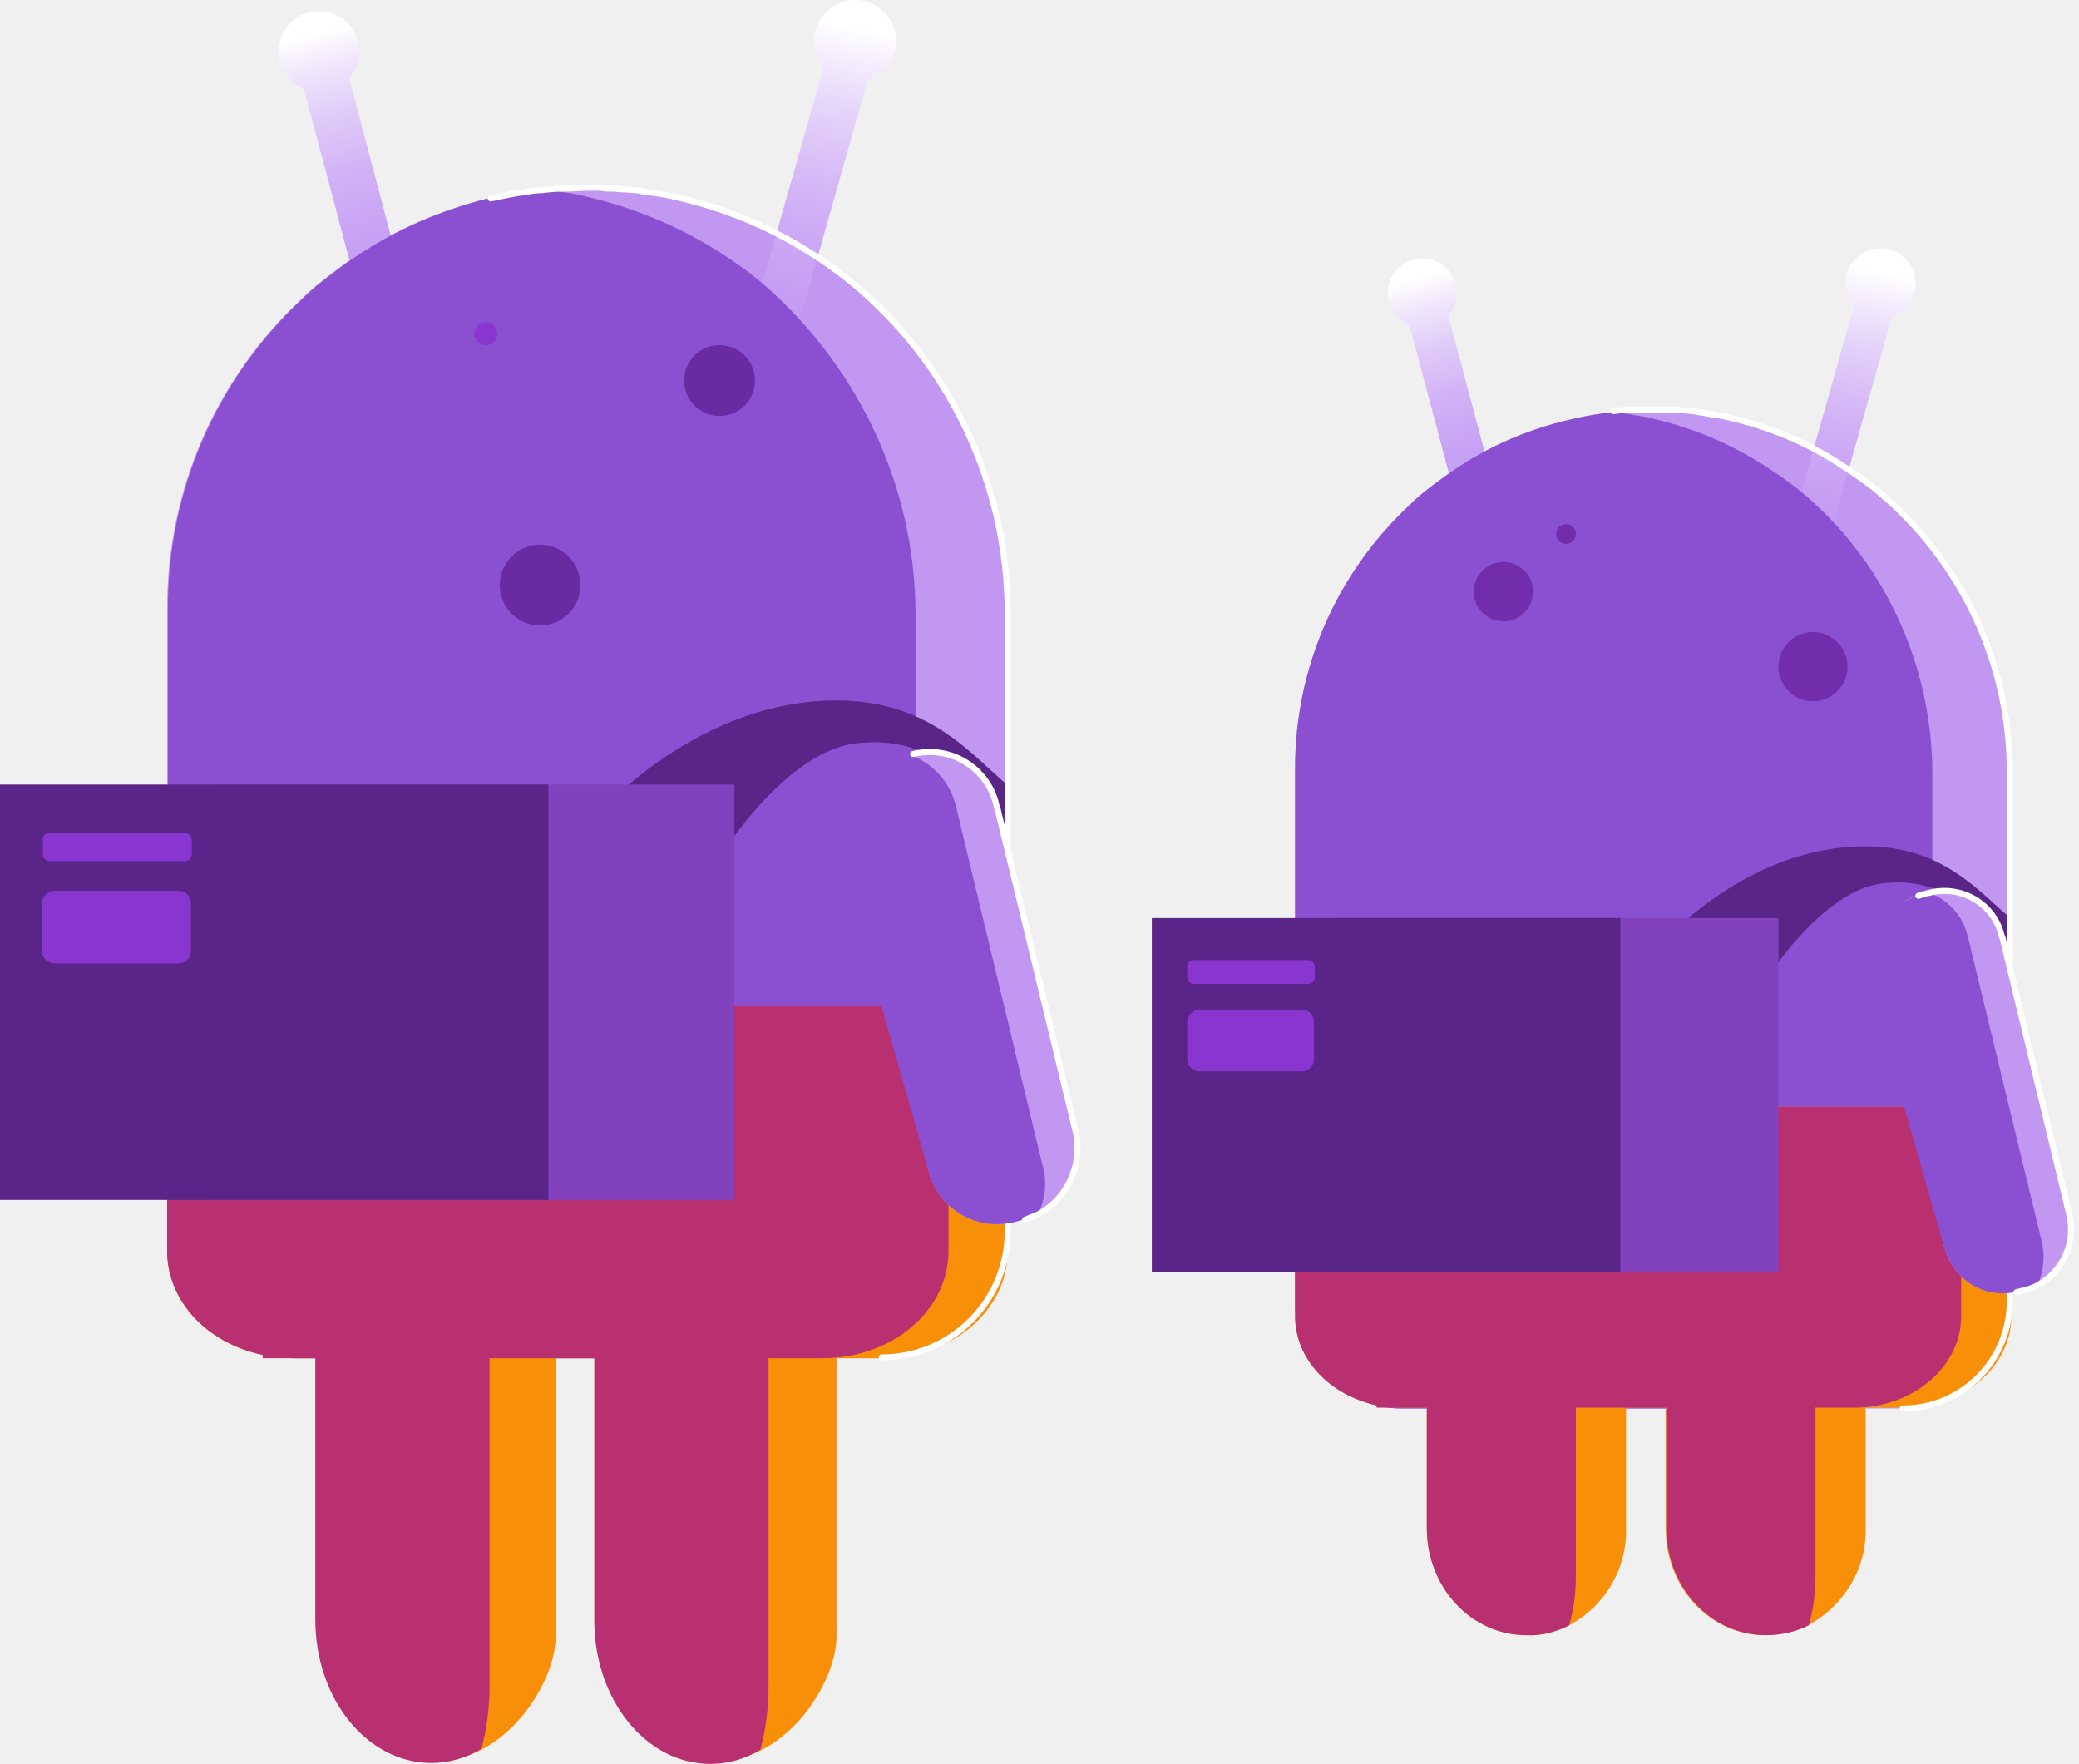
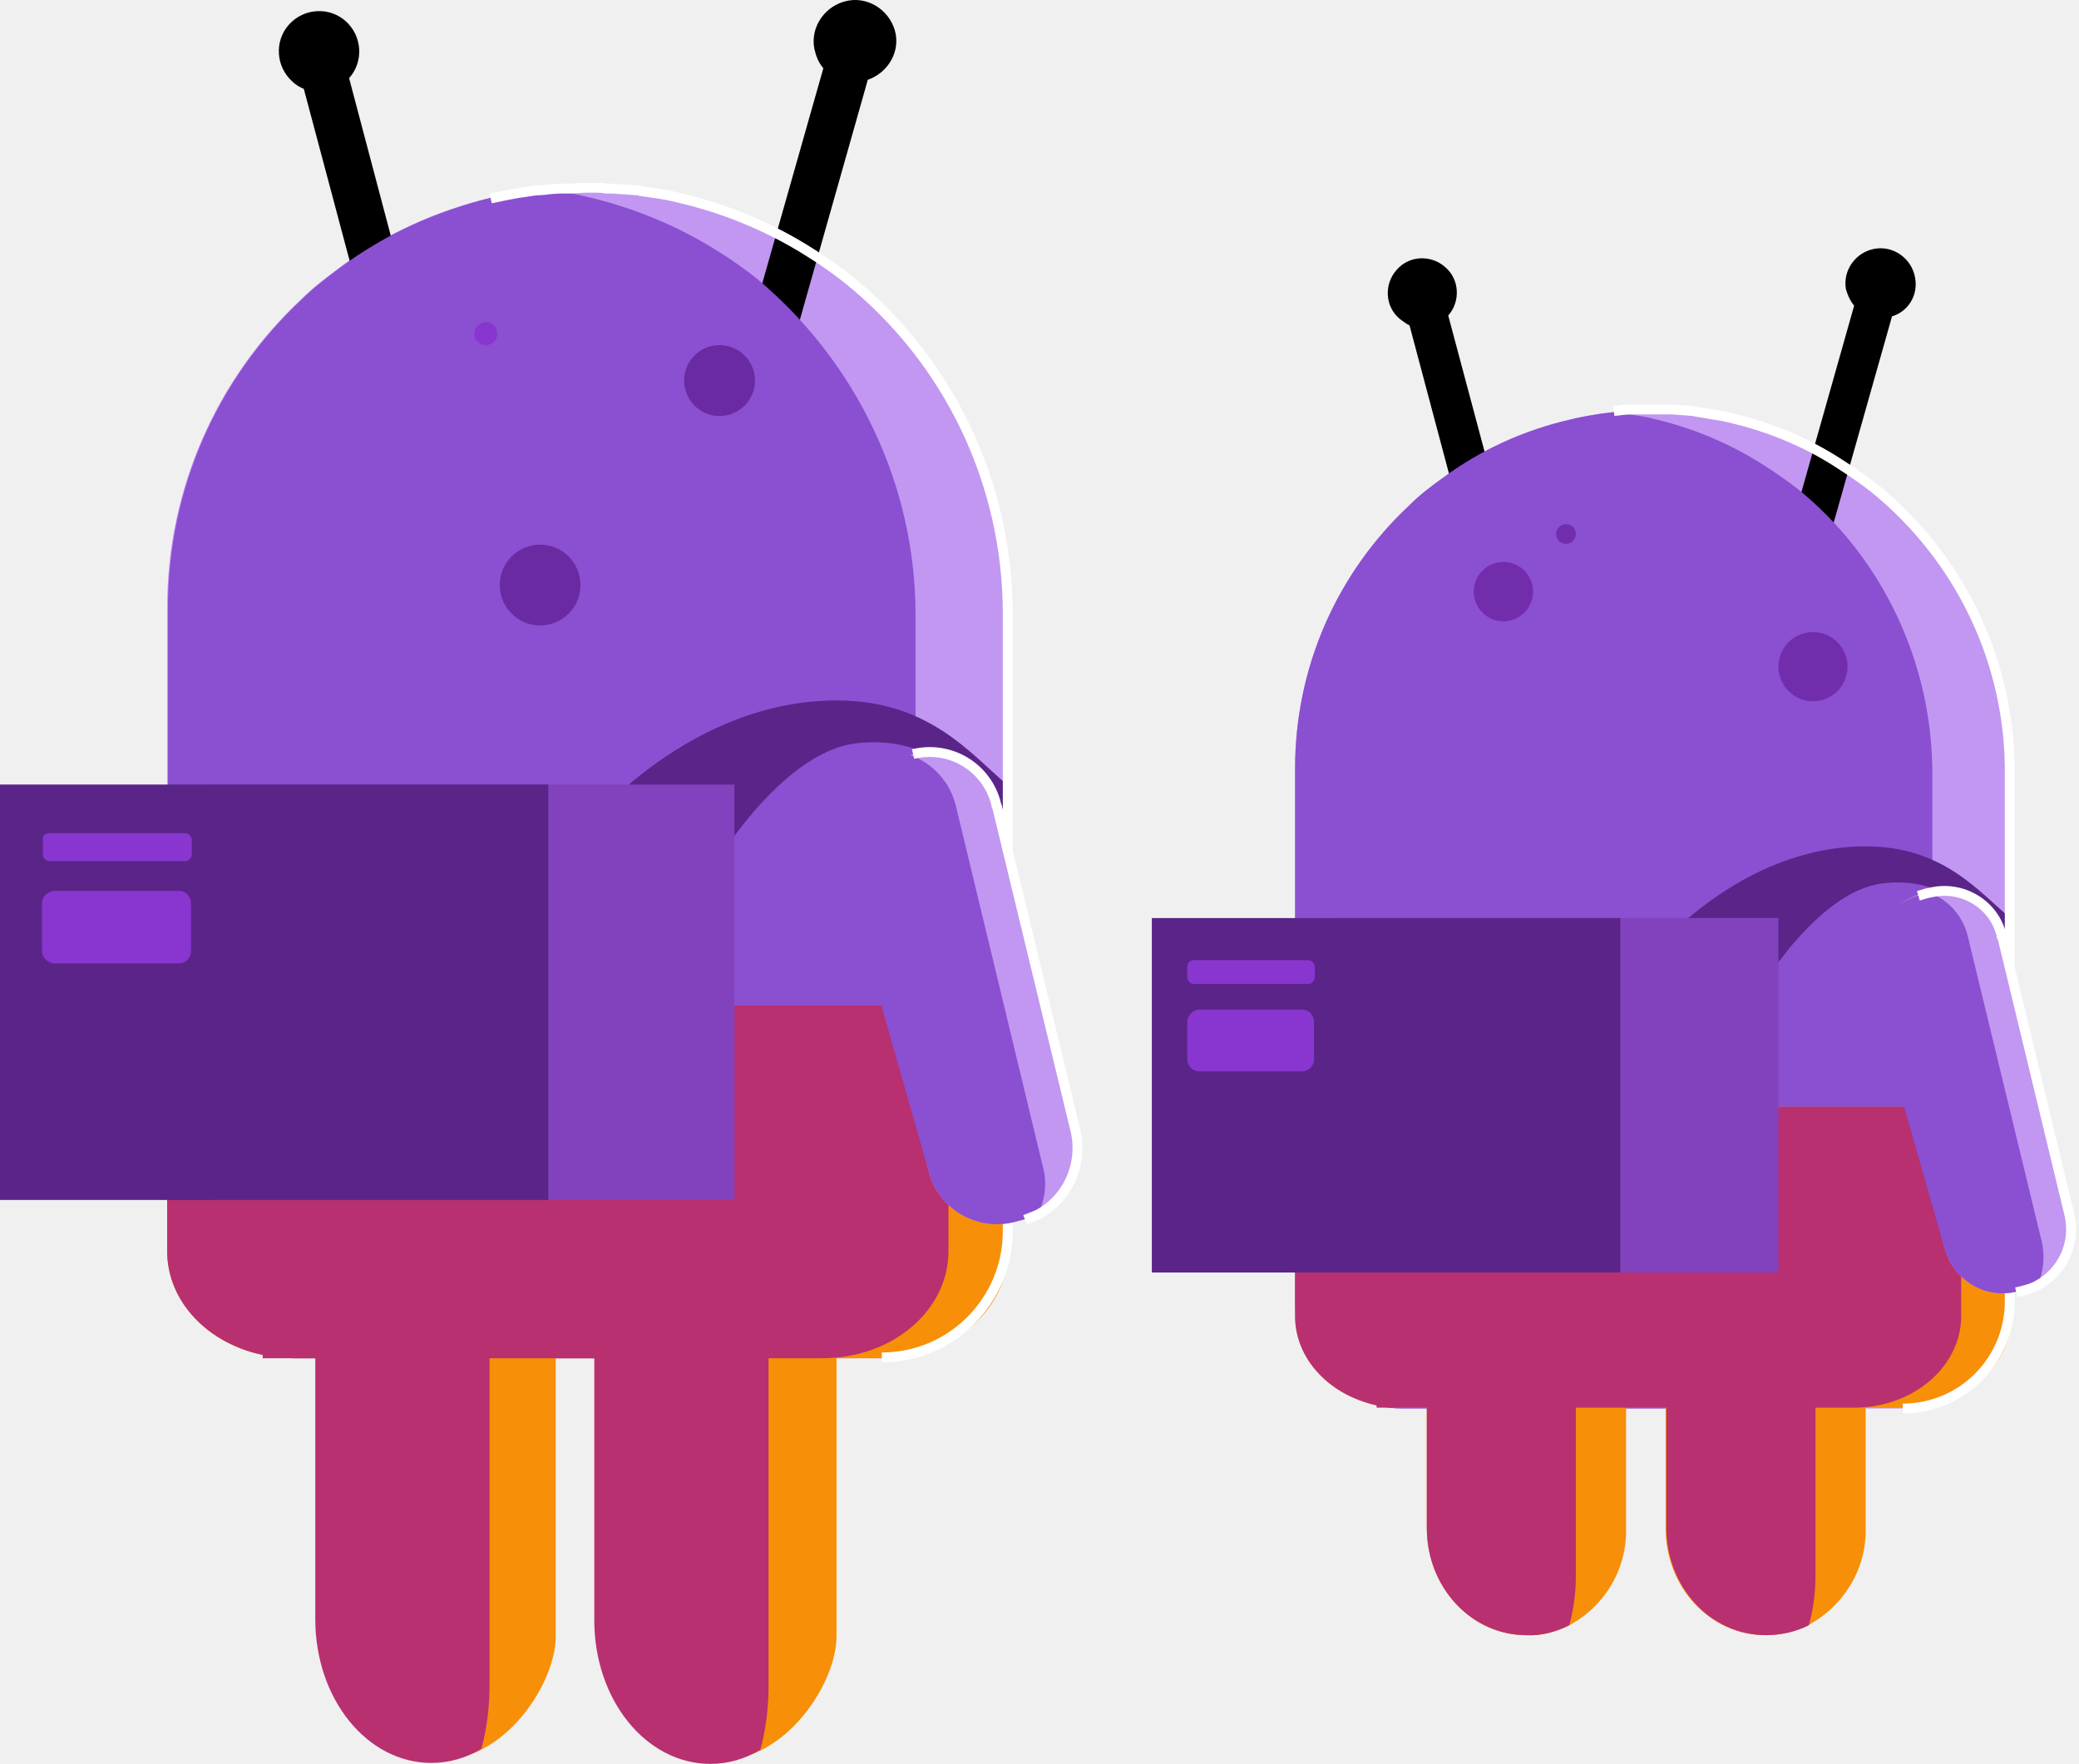
<svg xmlns="http://www.w3.org/2000/svg" width="211" height="179" viewBox="0 0 211 179" fill="none">
  <path d="M102.279 62.384V125.036C102.279 132.062 96.597 137.834 89.495 137.834H29.749C22.73 137.834 16.964 132.146 16.964 125.036V61.631C16.964 49.753 21.894 38.46 30.584 30.347C31.754 29.176 33.092 28.172 34.428 27.169C39.024 23.739 44.288 21.396 49.803 20.058C50.973 19.807 52.143 19.556 53.396 19.389C53.897 19.305 54.399 19.222 54.9 19.222C55.653 19.138 56.404 19.054 57.073 19.054H57.658C58.326 19.054 58.995 18.971 59.664 18.971H60.415C60.834 18.971 61.168 18.971 61.502 19.054H62.003C62.421 19.054 62.923 19.138 63.34 19.138C63.758 19.138 64.092 19.222 64.51 19.222C64.677 19.222 64.844 19.222 65.011 19.305L66.766 19.556C67.351 19.64 68.186 19.807 68.855 19.974C73.534 21.062 78.047 22.902 82.142 25.496C83.503 26.339 84.814 27.261 86.069 28.256C96.347 36.704 102.279 49.168 102.279 62.384Z" fill="#C197F2" />
  <path d="M43.286 37.624L35.43 7.93C36.934 6.257 36.766 3.663 35.096 2.158C33.425 0.652 30.834 0.819 29.33 2.492C27.826 4.165 27.993 6.759 29.663 8.265C29.998 8.599 30.417 8.85 30.834 9.017L38.772 38.795L43.284 37.624H43.286Z" fill="url(#paint0_linear_18_580)" />
  <path d="M90.915 3.496C90.497 1.238 88.325 -0.352 86.068 0.067C83.812 0.485 82.225 2.66 82.642 4.919C82.809 5.672 83.06 6.341 83.561 6.926L74.537 38.711L79.049 39.966L88.074 8.097C89.996 7.428 91.249 5.504 90.915 3.496Z" fill="url(#paint1_linear_18_580)" />
  <path d="M35.763 37.206C36.06 37.206 36.353 37.148 36.627 37.035C36.9 36.921 37.149 36.755 37.359 36.545C37.568 36.336 37.734 36.087 37.848 35.813C37.961 35.539 38.02 35.245 38.02 34.949C38.02 34.652 37.961 34.358 37.848 34.084C37.735 33.81 37.569 33.561 37.359 33.352C37.15 33.142 36.901 32.976 36.627 32.862C36.354 32.748 36.06 32.69 35.764 32.69C35.166 32.69 34.592 32.928 34.169 33.351C33.746 33.775 33.508 34.349 33.508 34.948C33.508 35.547 33.746 36.121 34.169 36.545C34.592 36.968 35.165 37.206 35.763 37.206ZM42.949 30.263C43.158 30.263 43.364 30.222 43.557 30.142C43.749 30.062 43.925 29.945 44.072 29.798C44.219 29.65 44.336 29.475 44.416 29.282C44.496 29.09 44.537 28.883 44.537 28.674C44.537 28.466 44.496 28.259 44.417 28.066C44.337 27.873 44.22 27.698 44.073 27.551C43.925 27.403 43.75 27.286 43.558 27.206C43.365 27.126 43.159 27.085 42.95 27.085C42.529 27.085 42.125 27.252 41.828 27.55C41.53 27.848 41.363 28.252 41.363 28.674C41.363 29.095 41.53 29.5 41.828 29.798C42.125 30.096 42.529 30.263 42.95 30.263H42.949Z" fill="white" />
  <path d="M204.139 78.528V132.062C204.139 138.085 199.293 142.936 193.276 142.936H142.304C140.876 142.939 139.463 142.66 138.143 142.114C136.824 141.569 135.626 140.768 134.617 139.758C133.607 138.747 132.807 137.547 132.262 136.227C131.717 134.906 131.438 133.491 131.441 132.062V77.943C131.441 67.821 135.619 58.201 143.056 51.259C144.059 50.255 145.145 49.419 146.315 48.582C150.242 45.655 154.671 43.647 159.434 42.56C160.437 42.309 161.439 42.142 162.526 41.974L163.863 41.807C164.448 41.723 165.116 41.64 165.701 41.64H169.796C170.213 41.64 170.548 41.723 170.965 41.723L171.968 41.807L172.386 41.891L173.89 42.142C174.391 42.225 175.06 42.309 175.645 42.476C179.656 43.396 183.499 44.986 186.925 47.244C188.072 47.977 189.187 48.758 190.268 49.586C199.042 56.612 204.139 67.236 204.139 78.528Z" fill="#C197F2" />
  <path d="M153.752 57.365L146.983 32.02C148.237 30.598 148.153 28.34 146.649 27.085C145.229 25.831 142.973 25.914 141.719 27.42C140.466 28.842 140.549 31.1 142.054 32.355C142.388 32.606 142.722 32.857 143.056 33.024L149.824 58.452L153.752 57.365Z" fill="url(#paint2_linear_18_580)" />
  <path d="M194.363 28.172C194.028 26.249 192.19 24.91 190.268 25.245C188.346 25.58 187.009 27.42 187.344 29.343C187.51 29.929 187.761 30.514 188.179 31.016L180.491 58.201L184.335 59.289L192.023 32.104C193.694 31.602 194.696 29.929 194.363 28.172Z" fill="url(#paint3_linear_18_580)" />
  <path d="M147.318 57.03C147.57 57.03 147.82 56.981 148.053 56.884C148.286 56.788 148.498 56.646 148.676 56.467C148.855 56.289 148.996 56.077 149.093 55.844C149.19 55.61 149.239 55.36 149.239 55.108C149.24 54.855 149.19 54.605 149.093 54.372C148.997 54.138 148.855 53.926 148.677 53.748C148.499 53.569 148.287 53.427 148.054 53.331C147.821 53.234 147.571 53.184 147.319 53.184C146.809 53.184 146.32 53.386 145.96 53.747C145.6 54.108 145.397 54.597 145.397 55.107C145.397 55.617 145.599 56.106 145.959 56.467C146.32 56.828 146.808 57.03 147.318 57.03ZM153.499 51.008C153.854 51.008 154.194 50.867 154.444 50.616C154.695 50.365 154.836 50.025 154.836 49.67C154.836 49.315 154.695 48.975 154.444 48.724C154.194 48.473 153.854 48.332 153.499 48.332C153.145 48.332 152.805 48.473 152.554 48.724C152.303 48.975 152.162 49.315 152.162 49.67C152.162 50.025 152.303 50.365 152.554 50.616C152.805 50.867 153.145 51.008 153.499 51.008Z" fill="white" />
  <path d="M92.918 62.384V125.036C92.918 132.062 87.237 137.834 80.134 137.834H29.831C22.811 137.834 17.046 132.146 17.046 125.036V61.631C17.046 49.753 21.975 38.461 30.666 30.347C31.836 29.176 33.173 28.173 34.51 27.169C39.105 23.739 44.37 21.397 49.885 20.058C51.054 19.807 52.225 19.556 53.479 19.389C53.98 19.305 54.48 19.222 54.982 19.222H55.233C55.4 19.222 55.567 19.222 55.734 19.305L57.489 19.556C58.241 19.64 58.91 19.807 59.578 19.974C64.257 21.062 68.769 22.903 72.864 25.496C74.226 26.339 75.537 27.261 76.792 28.256C86.902 36.704 92.918 49.168 92.918 62.384ZM196.117 78.528V132.062C196.117 138.085 191.271 142.936 185.255 142.936H142.304C140.877 142.939 139.463 142.66 138.144 142.114C136.824 141.569 135.626 140.768 134.617 139.758C133.607 138.747 132.807 137.548 132.262 136.227C131.718 134.906 131.439 133.491 131.441 132.062V77.943C131.441 67.821 135.619 58.201 143.056 51.259C144.059 50.255 145.145 49.419 146.315 48.582C150.242 45.655 154.671 43.647 159.434 42.56C160.437 42.309 161.439 42.142 162.526 41.974L163.863 41.807H164.029L164.448 41.891L165.952 42.142C166.453 42.225 167.121 42.309 167.707 42.476C171.742 43.395 175.587 45.008 179.071 47.244C180.218 47.977 181.333 48.758 182.413 49.586C191.02 56.528 196.117 67.236 196.117 78.528Z" fill="#8B4FD1" />
  <path d="M56.403 128.297V165.939C56.487 170.706 51.329 178.652 44.538 178.652C37.747 178.652 32.672 172.965 32.672 165.939V128.297H56.403ZM84.898 128.297V165.939C84.982 170.706 79.824 178.652 73.033 178.652C66.242 178.652 61.167 172.965 61.167 165.939V128.297H84.898ZM165.031 155.149C165.114 159.247 162.859 163.011 159.265 164.935C157.928 165.604 156.424 166.022 154.92 165.939C149.322 165.939 144.809 161.088 144.809 155.065V134.739H165.031V155.149ZM189.348 155.149C189.432 159.247 187.093 163.011 183.499 164.935C182.162 165.604 180.659 165.939 179.154 165.939C173.556 165.939 169.043 161.088 169.043 155.065V134.739H189.348V155.149Z" fill="#F78F08" />
  <path d="M102.279 102.033V126.959C102.279 132.982 96.597 137.834 89.495 137.834H29.749C28.746 137.834 27.66 137.75 26.657 137.499C21.059 136.328 16.964 132.062 16.964 126.959V102.033H102.279ZM204.139 112.321V133.568C204.139 138.67 199.293 142.852 193.276 142.852H142.304C141.385 142.852 140.55 142.769 139.713 142.602C134.951 141.598 131.441 137.918 131.441 133.568V112.321H204.139Z" fill="#F78F08" />
  <path d="M49.686 137V170.946C49.686 173.151 49.437 175.357 48.856 177.466C47.293 178.412 45.555 178.906 43.791 178.904C37.231 178.904 32 172.384 32 164.329V137H49.686ZM78 137.096V171.042C78 173.246 77.752 175.452 77.17 177.561C75.607 178.508 73.869 179.002 72.106 179C65.545 179 60.315 172.48 60.315 164.424V137.096H78Z" fill="#B8306F" />
  <path d="M96.263 102.033V126.959C96.263 132.982 90.58 137.834 83.477 137.834H26.658V137.499C21.059 136.328 16.964 132.062 16.964 126.959V102.033H96.263ZM159.934 134.823V160.084C159.928 161.724 159.703 163.355 159.265 164.935C157.929 165.604 156.424 166.022 154.921 165.939C149.322 165.939 144.809 161.088 144.809 155.065V134.739H159.934V134.823ZM184.252 134.823V160.084C184.246 161.724 184.021 163.355 183.583 164.935C182.246 165.604 180.742 165.939 179.238 165.939C173.64 165.939 169.127 161.088 169.127 155.065V134.739H184.252V134.823Z" fill="#B8306F" />
  <path d="M199.042 112.321V133.568C199.042 138.67 194.195 142.852 188.179 142.852H139.713V142.602C134.951 141.598 131.441 137.918 131.441 133.568V112.321H199.042Z" fill="#B8306F" />
  <path d="M102.279 79.699V84.55C98.769 79.532 94.674 74.512 86.903 75.432C79.049 76.353 72.03 88.565 72.03 88.565L59.663 83.714C59.663 83.714 69.941 71.083 84.898 71.083C94.257 71.083 98.435 76.437 102.279 79.699ZM204.139 93.249V97.432C201.131 93.166 197.621 88.816 191.02 89.653C184.335 90.489 178.318 100.862 178.318 100.862L167.79 96.68C167.79 96.68 176.564 85.889 189.348 85.889C197.287 85.889 200.88 90.573 204.139 93.249Z" fill="#5A2489" />
  <path d="M74.536 79.616H21.557V121.774H74.535L74.536 79.616Z" fill="#8342BD" />
  <path d="M55.652 79.616H0V121.774H55.652V79.616Z" fill="#5A2489" />
  <path d="M76.61 38.927C76.651 38.452 76.596 37.974 76.451 37.52C76.305 37.065 76.071 36.645 75.761 36.282C75.451 35.92 75.073 35.622 74.648 35.408C74.222 35.193 73.759 35.065 73.283 35.031C72.808 34.997 72.331 35.058 71.879 35.211C71.428 35.363 71.011 35.604 70.654 35.919C70.296 36.234 70.005 36.618 69.796 37.046C69.588 37.475 69.467 37.941 69.44 38.418C69.387 39.361 69.707 40.288 70.331 40.997C70.955 41.707 71.832 42.142 72.774 42.209C73.716 42.276 74.646 41.969 75.364 41.355C76.082 40.741 76.529 39.869 76.61 38.927Z" fill="#6A2AA1" />
  <path d="M49.302 35.031C49.612 35.031 49.91 34.908 50.129 34.688C50.348 34.469 50.472 34.171 50.472 33.86C50.472 33.55 50.348 33.252 50.129 33.032C49.91 32.812 49.612 32.689 49.302 32.689C48.991 32.689 48.694 32.812 48.475 33.032C48.255 33.252 48.132 33.55 48.132 33.86C48.132 34.171 48.255 34.469 48.475 34.688C48.694 34.908 48.991 35.031 49.302 35.031Z" fill="#8836CF" />
  <path d="M54.816 63.472C55.902 63.472 56.944 63.04 57.712 62.271C58.48 61.502 58.911 60.46 58.911 59.373C58.911 58.285 58.48 57.243 57.712 56.474C56.944 55.705 55.902 55.273 54.816 55.273C53.73 55.273 52.689 55.705 51.921 56.474C51.153 57.243 50.722 58.285 50.722 59.373C50.722 60.46 51.153 61.502 51.921 62.271C52.689 63.04 53.73 63.472 54.816 63.472Z" fill="#6A2AA1" />
  <path d="M4.931 84.551H18.802C19.136 84.551 19.47 84.885 19.47 85.22V86.725C19.47 87.06 19.136 87.395 18.802 87.395H5.014C4.681 87.395 4.346 87.06 4.346 86.725V85.22C4.262 84.885 4.597 84.551 4.931 84.551ZM5.597 90.406H18.132C18.884 90.406 19.386 90.991 19.386 91.66V96.512C19.386 97.265 18.8 97.767 18.132 97.767H5.598C4.846 97.767 4.261 97.182 4.261 96.512V91.66C4.261 90.991 4.846 90.406 5.598 90.406H5.597Z" fill="#8836CF" />
  <path d="M180.492 93.166H135.285V129.134H180.492V93.166Z" fill="#8342BD" />
  <path d="M164.447 93.166H116.902V129.134H164.447V93.166Z" fill="#5A2489" />
  <path d="M152.581 63.053C152.976 63.053 153.367 62.975 153.732 62.824C154.097 62.673 154.429 62.451 154.708 62.171C154.987 61.892 155.209 61.56 155.36 61.195C155.512 60.829 155.59 60.438 155.59 60.042C155.59 59.647 155.512 59.255 155.361 58.89C155.21 58.525 154.989 58.193 154.709 57.913C154.43 57.633 154.098 57.411 153.734 57.26C153.369 57.109 152.978 57.031 152.582 57.03C151.785 57.03 151.019 57.347 150.455 57.912C149.891 58.476 149.574 59.242 149.574 60.041C149.573 60.839 149.89 61.605 150.454 62.17C151.018 62.735 151.783 63.053 152.581 63.053ZM158.933 55.19C159.199 55.19 159.454 55.085 159.642 54.896C159.83 54.708 159.935 54.453 159.935 54.187C159.935 53.921 159.83 53.666 159.642 53.478C159.454 53.29 159.199 53.184 158.933 53.184C158.667 53.184 158.413 53.29 158.225 53.478C158.037 53.666 157.931 53.921 157.931 54.187C157.931 54.453 158.037 54.708 158.225 54.896C158.413 55.085 158.667 55.19 158.933 55.19ZM184.001 71.167C184.932 71.167 185.824 70.797 186.482 70.138C187.141 69.479 187.51 68.586 187.51 67.654C187.51 66.722 187.141 65.829 186.482 65.17C185.824 64.511 184.932 64.141 184.001 64.141C183.07 64.141 182.177 64.511 181.519 65.17C180.861 65.829 180.491 66.722 180.491 67.654C180.491 68.586 180.861 69.479 181.519 70.138C182.177 70.797 183.07 71.167 184.001 71.167Z" fill="#722DAD" />
  <path d="M121.163 97.433H132.778C133.113 97.433 133.446 97.767 133.446 98.102V99.189C133.446 99.524 133.113 99.858 132.778 99.858H121.163C120.829 99.858 120.495 99.524 120.495 99.189V98.102C120.494 98.013 120.51 97.926 120.543 97.844C120.576 97.762 120.626 97.688 120.688 97.626C120.75 97.563 120.824 97.514 120.906 97.481C120.988 97.448 121.075 97.431 121.163 97.433ZM121.748 102.451H132.11C132.862 102.451 133.363 103.036 133.363 103.706V107.47C133.363 108.222 132.778 108.724 132.11 108.724H121.748C120.997 108.724 120.495 108.139 120.495 107.47V103.706C120.495 103.036 121.08 102.451 121.748 102.451Z" fill="#8836CF" />
-   <path d="M49.801 20.142C50.971 19.891 52.141 19.64 53.394 19.473C53.896 19.389 54.397 19.305 54.899 19.305C55.65 19.222 56.402 19.138 57.071 19.138H57.656C58.324 19.138 58.993 19.054 59.661 19.054H60.413C60.831 19.054 61.166 19.054 61.5 19.138H62.001C62.418 19.138 62.92 19.222 63.338 19.222C63.756 19.222 64.091 19.305 64.508 19.305C64.675 19.305 64.842 19.305 65.009 19.389L66.763 19.64C67.349 19.724 68.184 19.891 68.853 20.058C73.533 21.146 78.044 22.986 82.139 25.58C83.5 26.423 84.812 27.345 86.066 28.34C96.344 36.62 102.277 49.084 102.277 62.301V124.952C102.277 131.978 96.595 137.75 89.493 137.75M163.779 41.723C164.363 41.64 165.033 41.556 165.617 41.556H169.712C170.13 41.556 170.463 41.64 170.882 41.64L171.884 41.723L172.302 41.807L173.806 42.058C174.307 42.142 174.976 42.225 175.561 42.393C179.571 43.313 183.416 44.902 186.841 47.16C187.988 47.893 189.104 48.674 190.184 49.502C198.957 56.612 204.055 67.235 203.971 78.528V132.062C203.974 133.49 203.695 134.906 203.15 136.227C202.606 137.547 201.806 138.747 200.796 139.758C199.787 140.768 198.588 141.569 197.269 142.114C195.949 142.66 194.536 142.939 193.108 142.936" stroke="white" stroke-width="0.613" stroke-linecap="round" stroke-linejoin="round" />
+   <path d="M49.801 20.142C50.971 19.891 52.141 19.64 53.394 19.473C53.896 19.389 54.397 19.305 54.899 19.305C55.65 19.222 56.402 19.138 57.071 19.138H57.656C58.324 19.138 58.993 19.054 59.661 19.054H60.413C60.831 19.054 61.166 19.054 61.5 19.138H62.001C62.418 19.138 62.92 19.222 63.338 19.222C63.756 19.222 64.091 19.305 64.508 19.305C64.675 19.305 64.842 19.305 65.009 19.389L66.763 19.64C67.349 19.724 68.184 19.891 68.853 20.058C73.533 21.146 78.044 22.986 82.139 25.58C83.5 26.423 84.812 27.345 86.066 28.34C96.344 36.62 102.277 49.084 102.277 62.301V124.952C102.277 131.978 96.595 137.75 89.493 137.75M163.779 41.723C164.363 41.64 165.033 41.556 165.617 41.556H169.712C170.13 41.556 170.463 41.64 170.882 41.64L171.884 41.723L172.302 41.807L173.806 42.058C174.307 42.142 174.976 42.225 175.561 42.393C179.571 43.313 183.416 44.902 186.841 47.16C187.988 47.893 189.104 48.674 190.184 49.502C198.957 56.612 204.055 67.235 203.971 78.528V132.062C203.974 133.49 203.695 134.906 203.15 136.227C202.606 137.547 201.806 138.747 200.796 139.758C199.787 140.768 198.588 141.569 197.269 142.114C195.949 142.66 194.536 142.939 193.108 142.936" stroke="white" strokeWidth="0.613" strokeLinecap="round" strokeLinejoin="round" />
  <path d="M105.371 123.196L104.118 123.697L102.864 124.032C99.021 124.952 95.177 122.61 94.258 118.846C94.258 118.762 94.258 118.679 94.174 118.595L86.319 85.805C85.316 81.958 87.572 77.943 91.416 76.855L92.419 76.604L92.837 76.52C96.597 75.6 100.358 77.859 101.277 81.623C101.277 81.707 101.277 81.79 101.361 81.874L109.299 114.664C110.134 117.926 108.547 121.523 105.371 123.196Z" fill="#C197F2" />
  <path d="M105.37 123.196L104.116 123.697L102.863 124.032C99.019 124.952 95.175 122.61 94.256 118.846C94.256 118.762 94.256 118.679 94.173 118.595L84.981 86.391C84.062 82.46 87.571 77.859 91.332 76.855L92.335 76.604C94.674 77.441 96.429 79.365 97.014 81.79L105.788 118.177C106.289 119.85 106.122 121.606 105.37 123.196Z" fill="#8B4FD1" />
  <path d="M206.812 130.389C206.478 130.556 206.06 130.723 205.726 130.807L204.724 131.058C201.465 131.895 198.206 129.887 197.37 126.625C197.37 126.541 197.37 126.458 197.287 126.458L190.518 98.436C189.682 95.173 191.604 91.744 194.863 90.74L195.698 90.489L196.117 90.406C199.292 89.653 202.551 91.577 203.303 94.755C203.303 94.839 203.303 94.922 203.386 95.006L210.155 123.028C210.824 125.872 209.486 128.967 206.812 130.389Z" fill="#C197F2" />
  <path d="M206.812 130.389C206.478 130.556 206.06 130.723 205.726 130.807L204.724 131.058C201.465 131.895 198.206 129.887 197.37 126.625C197.37 126.541 197.37 126.457 197.286 126.457L189.432 98.938C188.596 95.592 191.687 91.66 194.863 90.824L195.698 90.573C197.704 91.242 199.208 92.915 199.71 95.006L207.23 126.039C207.557 127.497 207.411 129.021 206.812 130.389Z" fill="#8B4FD1" />
-   <path d="M92.67 76.52C96.431 75.6 100.191 77.859 101.11 81.623C101.11 81.707 101.11 81.79 101.194 81.874L109.132 114.664C109.967 118.093 108.38 121.69 105.288 123.279L104.034 123.781M194.697 90.907L195.532 90.656L195.95 90.573C199.126 89.82 202.385 91.744 203.137 94.922C203.137 95.006 203.137 95.09 203.22 95.09L209.988 123.112C210.741 126.039 209.404 129.05 206.73 130.472C206.383 130.648 206.019 130.789 205.644 130.891L204.641 131.142" stroke="white" stroke-width="0.613" stroke-linecap="round" stroke-linejoin="round" />
+   <path d="M92.67 76.52C96.431 75.6 100.191 77.859 101.11 81.623C101.11 81.707 101.11 81.79 101.194 81.874L109.132 114.664C109.967 118.093 108.38 121.69 105.288 123.279L104.034 123.781M194.697 90.907L195.532 90.656L195.95 90.573C199.126 89.82 202.385 91.744 203.137 94.922C203.137 95.006 203.137 95.09 203.22 95.09L209.988 123.112C210.741 126.039 209.404 129.05 206.73 130.472C206.383 130.648 206.019 130.789 205.644 130.891L204.641 131.142" stroke="white" strokeWidth="0.613" strokeLinecap="round" strokeLinejoin="round" />
  <defs>
    <linearGradient id="paint0_linear_18_580" x1="31.815" y1="3.392" x2="41.25" y2="38.887" gradientUnits="userSpaceOnUse">
-       <stop stop-color="white" />
-       <stop offset="0.1" stop-color="#F0E6FC" />
-       <stop offset="0.24" stop-color="#DFCAF8" />
-       <stop offset="0.39" stop-color="#D2B3F6" />
-       <stop offset="0.56" stop-color="#C8A3F4" />
-       <stop offset="0.74" stop-color="#C39AF2" />
-       <stop offset="1" stop-color="#C197F2" />
+       <stop stopColor="white" />
+       <stop offset="0.1" stopColor="#F0E6FC" />
+       <stop offset="0.24" stopColor="#DFCAF8" />
+       <stop offset="0.39" stopColor="#D2B3F6" />
+       <stop offset="0.56" stopColor="#C8A3F4" />
+       <stop offset="0.74" stopColor="#C39AF2" />
+       <stop offset="1" stopColor="#C197F2" />
    </linearGradient>
    <linearGradient id="paint1_linear_18_580" x1="86.439" y1="2.578" x2="79.128" y2="40.134" gradientUnits="userSpaceOnUse">
-       <stop stop-color="white" />
-       <stop offset="0.02" stop-color="#FDFBFF" />
-       <stop offset="0.21" stop-color="#E7D7FA" />
-       <stop offset="0.4" stop-color="#D7BBF7" />
-       <stop offset="0.59" stop-color="#CBA7F4" />
-       <stop offset="0.78" stop-color="#C39BF3" />
-       <stop offset="0.97" stop-color="#C197F2" />
+       <stop stopColor="white" />
+       <stop offset="0.02" stopColor="#FDFBFF" />
+       <stop offset="0.21" stopColor="#E7D7FA" />
+       <stop offset="0.4" stopColor="#D7BBF7" />
+       <stop offset="0.59" stopColor="#CBA7F4" />
+       <stop offset="0.78" stopColor="#C39BF3" />
+       <stop offset="0.97" stopColor="#C197F2" />
    </linearGradient>
    <linearGradient id="paint2_linear_18_580" x1="143.999" y1="28.134" x2="152.054" y2="58.436" gradientUnits="userSpaceOnUse">
-       <stop stop-color="white" />
-       <stop offset="0.1" stop-color="#F0E6FC" />
-       <stop offset="0.24" stop-color="#DFCAF8" />
-       <stop offset="0.39" stop-color="#D2B3F6" />
-       <stop offset="0.56" stop-color="#C8A3F4" />
-       <stop offset="0.74" stop-color="#C39AF2" />
-       <stop offset="1" stop-color="#C197F2" />
+       <stop stopColor="white" />
+       <stop offset="0.1" stopColor="#F0E6FC" />
+       <stop offset="0.24" stopColor="#DFCAF8" />
+       <stop offset="0.39" stopColor="#D2B3F6" />
+       <stop offset="0.56" stopColor="#C8A3F4" />
+       <stop offset="0.74" stopColor="#C39AF2" />
+       <stop offset="1" stopColor="#C197F2" />
    </linearGradient>
    <linearGradient id="paint3_linear_18_580" x1="190.609" y1="27.45" x2="184.374" y2="59.505" gradientUnits="userSpaceOnUse">
-       <stop stop-color="white" />
-       <stop offset="0.02" stop-color="#FDFBFF" />
-       <stop offset="0.21" stop-color="#E7D7FA" />
-       <stop offset="0.4" stop-color="#D7BBF7" />
-       <stop offset="0.59" stop-color="#CBA7F4" />
-       <stop offset="0.78" stop-color="#C39BF3" />
-       <stop offset="0.97" stop-color="#C197F2" />
+       <stop stopColor="white" />
+       <stop offset="0.02" stopColor="#FDFBFF" />
+       <stop offset="0.21" stopColor="#E7D7FA" />
+       <stop offset="0.4" stopColor="#D7BBF7" />
+       <stop offset="0.59" stopColor="#CBA7F4" />
+       <stop offset="0.78" stopColor="#C39BF3" />
+       <stop offset="0.97" stopColor="#C197F2" />
    </linearGradient>
  </defs>
</svg>
